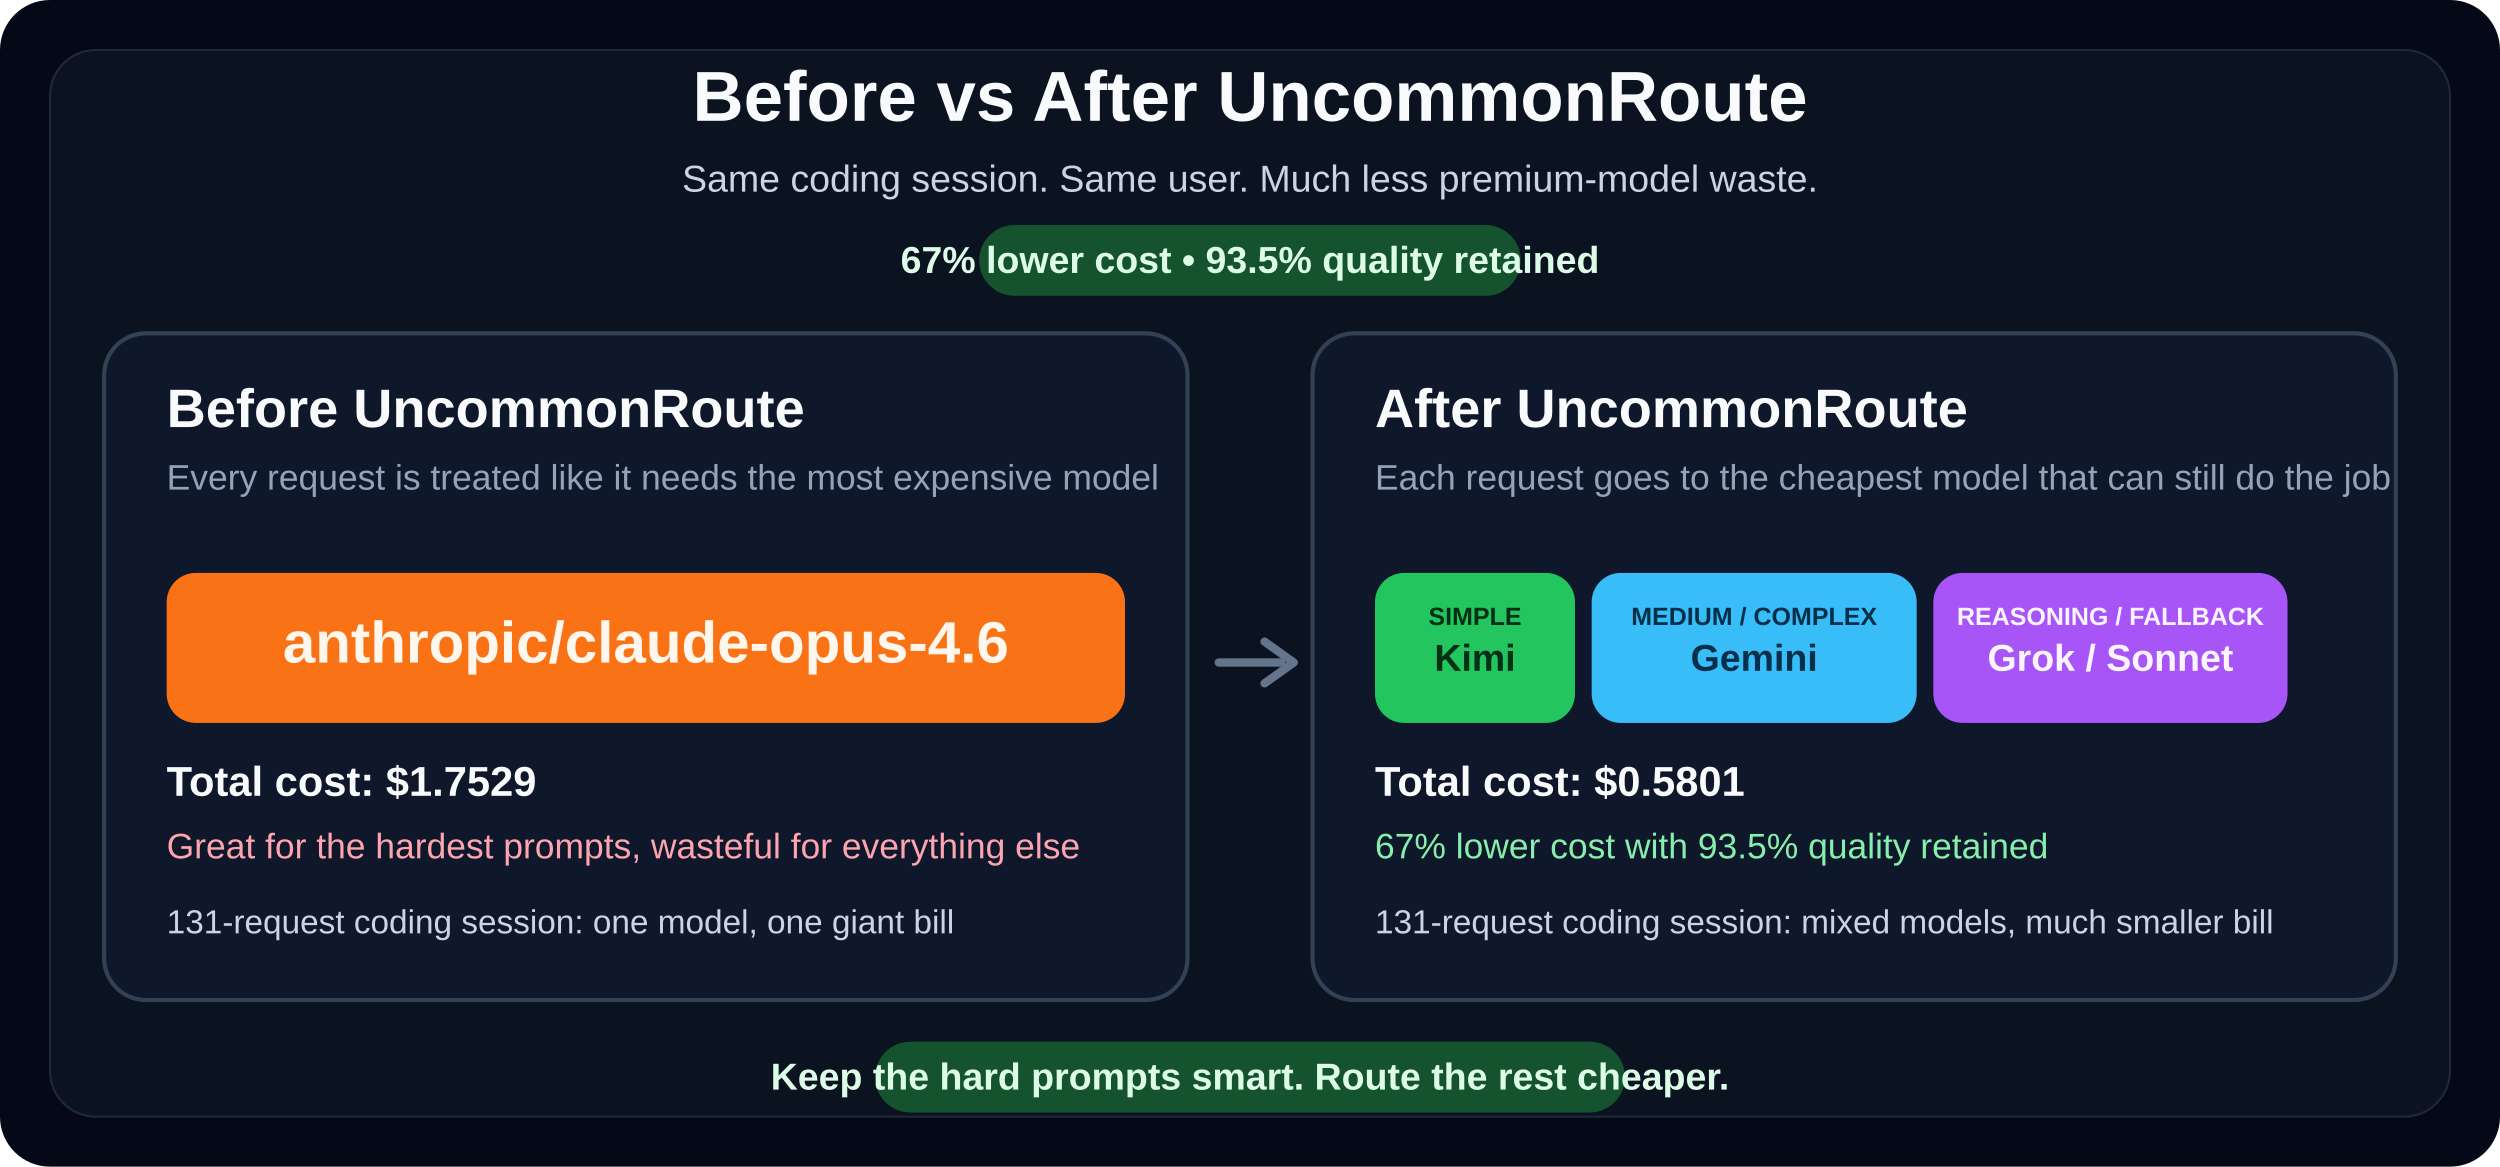
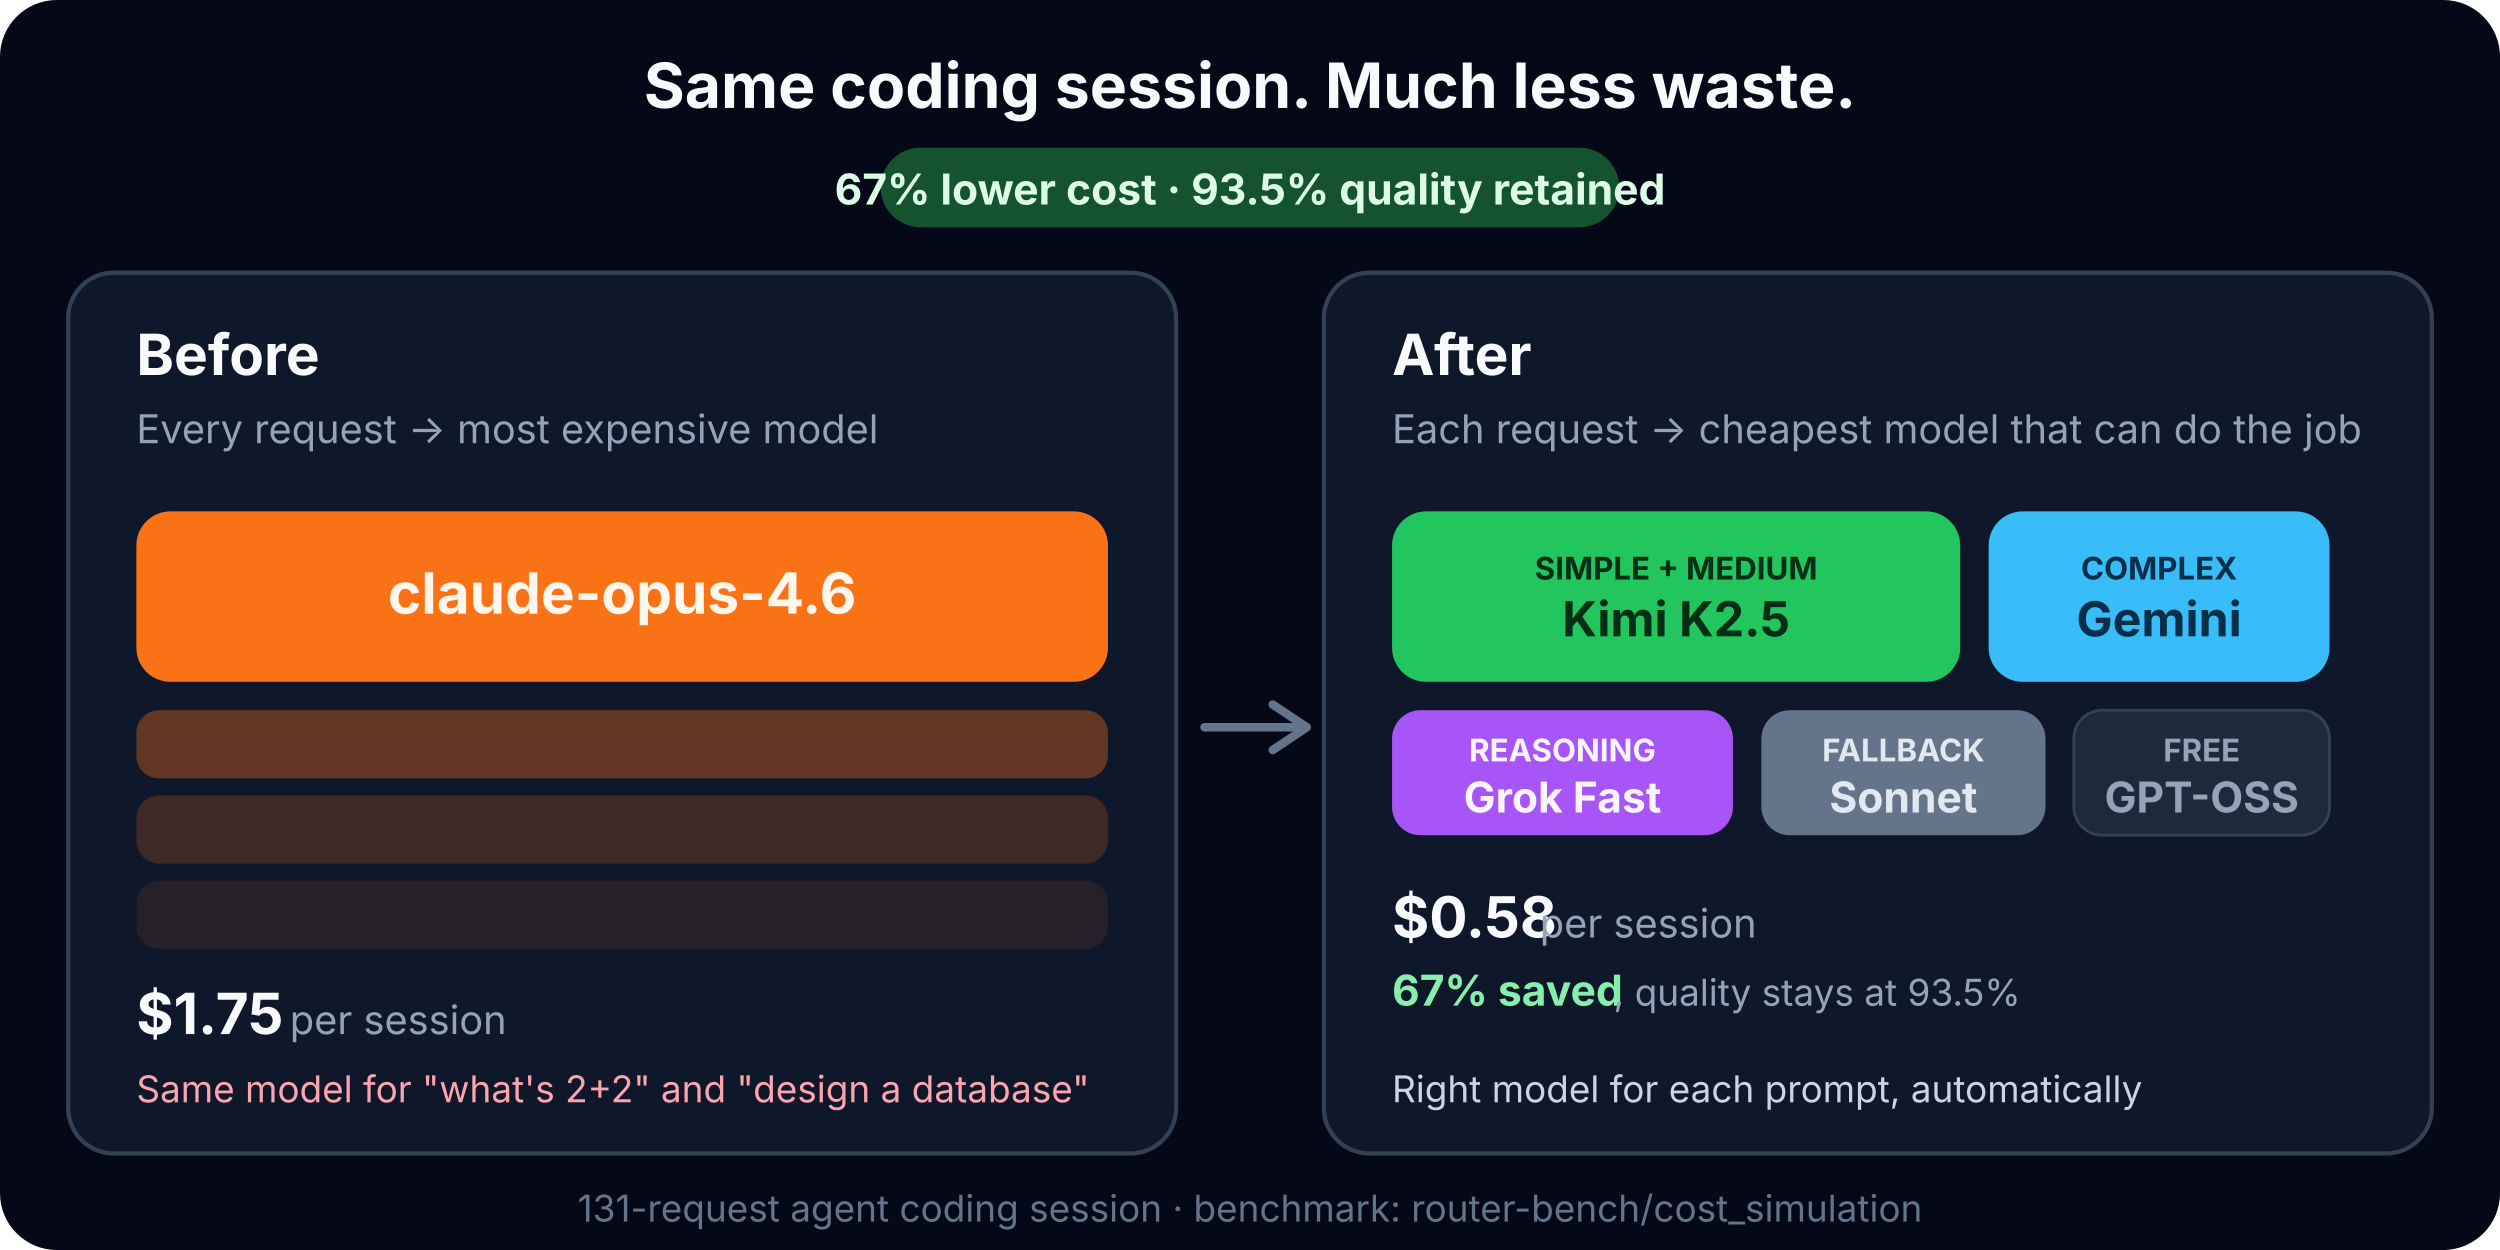
- <svg xmlns="http://www.w3.org/2000/svg" width="1200" height="560" viewBox="0 0 1200 560" role="img" aria-labelledby="title desc">
-   <rect width="1200" height="560" fill="#050816" rx="24" />
-   <rect x="24" y="24" width="1152" height="512" rx="22" fill="#0b1220" stroke="#1e293b" />
-   <text x="600" y="58" fill="#f8fafc" font-family="Arial, Helvetica, sans-serif" font-size="34" font-weight="700" text-anchor="middle">
-     Before vs After UncommonRoute
-   </text>
-   <text x="600" y="92" fill="#cbd5e1" font-family="Arial, Helvetica, sans-serif" font-size="18" text-anchor="middle">
-     Same coding session. Same user. Much less premium-model waste.
-   </text>
-   <rect x="470" y="108" width="260" height="34" rx="17" fill="#14532d" />
-   <text x="600" y="131" fill="#dcfce7" font-family="Arial, Helvetica, sans-serif" font-size="18" font-weight="700" text-anchor="middle">
-     67% lower cost • 93.5% quality retained
-   </text>
-   <rect x="50" y="160" width="520" height="320" rx="20" fill="#0f172a" stroke="#334155" stroke-width="2" />
-   <text x="80" y="205" fill="#f8fafc" font-family="Arial, Helvetica, sans-serif" font-size="26" font-weight="700">
-     Before UncommonRoute
-   </text>
-   <text x="80" y="235" fill="#94a3b8" font-family="Arial, Helvetica, sans-serif" font-size="17">
-     Every request is treated like it needs the most expensive model
-   </text>
-   <rect x="80" y="275" width="460" height="72" rx="14" fill="#f97316" />
-   <text x="310" y="318" fill="#fff7ed" font-family="Arial, Helvetica, sans-serif" font-size="28" font-weight="700" text-anchor="middle">
-     anthropic/claude-opus-4.6
-   </text>
-   <text x="80" y="382" fill="#f8fafc" font-family="Arial, Helvetica, sans-serif" font-size="20" font-weight="700">
-     Total cost: $1.7529
-   </text>
-   <text x="80" y="412" fill="#fda4af" font-family="Arial, Helvetica, sans-serif" font-size="17">
-     Great for the hardest prompts, wasteful for everything else
-   </text>
-   <text x="80" y="448" fill="#cbd5e1" font-family="Arial, Helvetica, sans-serif" font-size="16">
-     131-request coding session: one model, one giant bill
-   </text>
-   <rect x="630" y="160" width="520" height="320" rx="20" fill="#0f172a" stroke="#334155" stroke-width="2" />
-   <text x="660" y="205" fill="#f8fafc" font-family="Arial, Helvetica, sans-serif" font-size="26" font-weight="700">
-     After UncommonRoute
-   </text>
-   <text x="660" y="235" fill="#94a3b8" font-family="Arial, Helvetica, sans-serif" font-size="17">
-     Each request goes to the cheapest model that can still do the job
-   </text>
-   <rect x="660" y="275" width="96" height="72" rx="14" fill="#22c55e" />
-   <rect x="764" y="275" width="156" height="72" rx="14" fill="#38bdf8" />
-   <rect x="928" y="275" width="170" height="72" rx="14" fill="#a855f7" />
-   <text x="708" y="300" fill="#052e16" font-family="Arial, Helvetica, sans-serif" font-size="12" font-weight="700" text-anchor="middle">
-     SIMPLE
-   </text>
-   <text x="708" y="322" fill="#052e16" font-family="Arial, Helvetica, sans-serif" font-size="18" font-weight="700" text-anchor="middle">
-     Kimi
-   </text>
-   <text x="842" y="300" fill="#082f49" font-family="Arial, Helvetica, sans-serif" font-size="12" font-weight="700" text-anchor="middle">
-     MEDIUM / COMPLEX
-   </text>
-   <text x="842" y="322" fill="#082f49" font-family="Arial, Helvetica, sans-serif" font-size="18" font-weight="700" text-anchor="middle">
-     Gemini
-   </text>
-   <text x="1013" y="300" fill="#faf5ff" font-family="Arial, Helvetica, sans-serif" font-size="12" font-weight="700" text-anchor="middle">
-     REASONING / FALLBACK
-   </text>
-   <text x="1013" y="322" fill="#faf5ff" font-family="Arial, Helvetica, sans-serif" font-size="18" font-weight="700" text-anchor="middle">
-     Grok / Sonnet
-   </text>
-   <text x="660" y="382" fill="#f8fafc" font-family="Arial, Helvetica, sans-serif" font-size="20" font-weight="700">
-     Total cost: $0.5801
-   </text>
-   <text x="660" y="412" fill="#86efac" font-family="Arial, Helvetica, sans-serif" font-size="17">
-     67% lower cost with 93.5% quality retained
-   </text>
-   <text x="660" y="448" fill="#cbd5e1" font-family="Arial, Helvetica, sans-serif" font-size="16">
-     131-request coding session: mixed models, much smaller bill
-   </text>
-   <path d="M585 318 L615 318" stroke="#64748b" stroke-width="4" stroke-linecap="round" />
-   <path d="M607 308 L621 318 L607 328" fill="none" stroke="#64748b" stroke-width="4" stroke-linecap="round" stroke-linejoin="round" />
-   <rect x="420" y="500" width="360" height="34" rx="17" fill="#14532d" />
-   <text x="600" y="523" fill="#dcfce7" font-family="Arial, Helvetica, sans-serif" font-size="18" font-weight="700" text-anchor="middle">
-     Keep the hard prompts smart. Route the rest cheaper.
-   </text>
+ <svg xmlns="http://www.w3.org/2000/svg" width="880" height="440" viewBox="0 0 880 440" role="img" aria-labelledby="title desc">
+   <rect width="880" height="440" fill="#050816" rx="20" />
+   <text x="440" y="38" fill="#f8fafc" font-family="system-ui, -apple-system, sans-serif" font-size="22" font-weight="700" text-anchor="middle">Same coding session. Much less waste.</text>
+   <rect x="310" y="52" width="260" height="28" rx="14" fill="#14532d" />
+   <text x="440" y="72" fill="#dcfce7" font-family="system-ui, -apple-system, sans-serif" font-size="15" font-weight="700" text-anchor="middle">67% lower cost · 93.5% quality retained</text>
+   <rect x="24" y="96" width="390" height="310" rx="16" fill="#0f172a" stroke="#334155" stroke-width="1.5" />
+   <text x="48" y="132" fill="#f8fafc" font-family="system-ui, -apple-system, sans-serif" font-size="20" font-weight="700">Before</text>
+   <text x="48" y="156" fill="#94a3b8" font-family="system-ui, -apple-system, sans-serif" font-size="14">Every request → most expensive model</text>
+   <rect x="48" y="180" width="342" height="60" rx="12" fill="#f97316" />
+   <text x="219" y="216" fill="#fff7ed" font-family="system-ui, -apple-system, sans-serif" font-size="20" font-weight="700" text-anchor="middle">claude-opus-4.6</text>
+   <rect x="48" y="250" width="342" height="24" rx="8" fill="#f97316" opacity="0.35" />
+   <rect x="48" y="280" width="342" height="24" rx="8" fill="#f97316" opacity="0.2" />
+   <rect x="48" y="310" width="342" height="24" rx="8" fill="#f97316" opacity="0.1" />
+   <text x="48" y="364" fill="#f8fafc" font-family="system-ui, -apple-system, sans-serif" font-size="20" font-weight="700">$1.75</text>
+   <text x="102" y="364" fill="#94a3b8" font-family="system-ui, -apple-system, sans-serif" font-size="14"> per session</text>
+   <text x="48" y="388" fill="#fda4af" font-family="system-ui, -apple-system, sans-serif" font-size="13">Same model for "what's 2+2" and "design a database"</text>
+   <path d="M424 256 L456 256" stroke="#64748b" stroke-width="3" stroke-linecap="round" />
+   <path d="M448 248 L460 256 L448 264" fill="none" stroke="#64748b" stroke-width="3" stroke-linecap="round" stroke-linejoin="round" />
+   <rect x="466" y="96" width="390" height="310" rx="16" fill="#0f172a" stroke="#334155" stroke-width="1.5" />
+   <text x="490" y="132" fill="#f8fafc" font-family="system-ui, -apple-system, sans-serif" font-size="20" font-weight="700">After</text>
+   <text x="490" y="156" fill="#94a3b8" font-family="system-ui, -apple-system, sans-serif" font-size="14">Each request → cheapest model that can do the job</text>
+   <rect x="490" y="180" width="200" height="60" rx="12" fill="#22c55e" />
+   <text x="590" y="204" fill="#052e16" font-family="system-ui, -apple-system, sans-serif" font-size="11" font-weight="700" text-anchor="middle">SIMPLE + MEDIUM</text>
+   <text x="590" y="224" fill="#052e16" font-family="system-ui, -apple-system, sans-serif" font-size="17" font-weight="700" text-anchor="middle">Kimi K2.5</text>
+   <rect x="700" y="180" width="120" height="60" rx="12" fill="#38bdf8" />
+   <text x="760" y="204" fill="#082f49" font-family="system-ui, -apple-system, sans-serif" font-size="11" font-weight="700" text-anchor="middle">COMPLEX</text>
+   <text x="760" y="224" fill="#082f49" font-family="system-ui, -apple-system, sans-serif" font-size="17" font-weight="700" text-anchor="middle">Gemini</text>
+   <rect x="490" y="250" width="120" height="44" rx="10" fill="#a855f7" />
+   <text x="550" y="268" fill="#faf5ff" font-family="system-ui, -apple-system, sans-serif" font-size="11" font-weight="700" text-anchor="middle">REASONING</text>
+   <text x="550" y="286" fill="#faf5ff" font-family="system-ui, -apple-system, sans-serif" font-size="15" font-weight="700" text-anchor="middle">Grok Fast</text>
+   <rect x="620" y="250" width="100" height="44" rx="10" fill="#64748b" />
+   <text x="670" y="268" fill="#e2e8f0" font-family="system-ui, -apple-system, sans-serif" font-size="11" font-weight="700" text-anchor="middle">FALLBACK</text>
+   <text x="670" y="286" fill="#e2e8f0" font-family="system-ui, -apple-system, sans-serif" font-size="15" font-weight="700" text-anchor="middle">Sonnet</text>
+   <rect x="730" y="250" width="90" height="44" rx="10" fill="#1e293b" stroke="#334155" />
+   <text x="775" y="268" fill="#94a3b8" font-family="system-ui, -apple-system, sans-serif" font-size="11" font-weight="700" text-anchor="middle">FREE</text>
+   <text x="775" y="286" fill="#94a3b8" font-family="system-ui, -apple-system, sans-serif" font-size="15" font-weight="700" text-anchor="middle">GPT-OSS</text>
+   <text x="490" y="330" fill="#f8fafc" font-family="system-ui, -apple-system, sans-serif" font-size="20" font-weight="700">$0.58</text>
+   <text x="542" y="330" fill="#94a3b8" font-family="system-ui, -apple-system, sans-serif" font-size="14"> per session</text>
+   <text x="490" y="354" fill="#86efac" font-family="system-ui, -apple-system, sans-serif" font-size="15" font-weight="700">67% saved</text>
+   <text x="568" y="354" fill="#94a3b8" font-family="system-ui, -apple-system, sans-serif" font-size="13">, quality stays at 93.5%</text>
+   <text x="490" y="388" fill="#cbd5e1" font-family="system-ui, -apple-system, sans-serif" font-size="13">Right model for each prompt, automatically</text>
+   <text x="440" y="430" fill="#64748b" font-family="system-ui, -apple-system, sans-serif" font-size="13" text-anchor="middle">131-request agent coding session · benchmark: router-bench/cost_simulation</text>
</svg>
